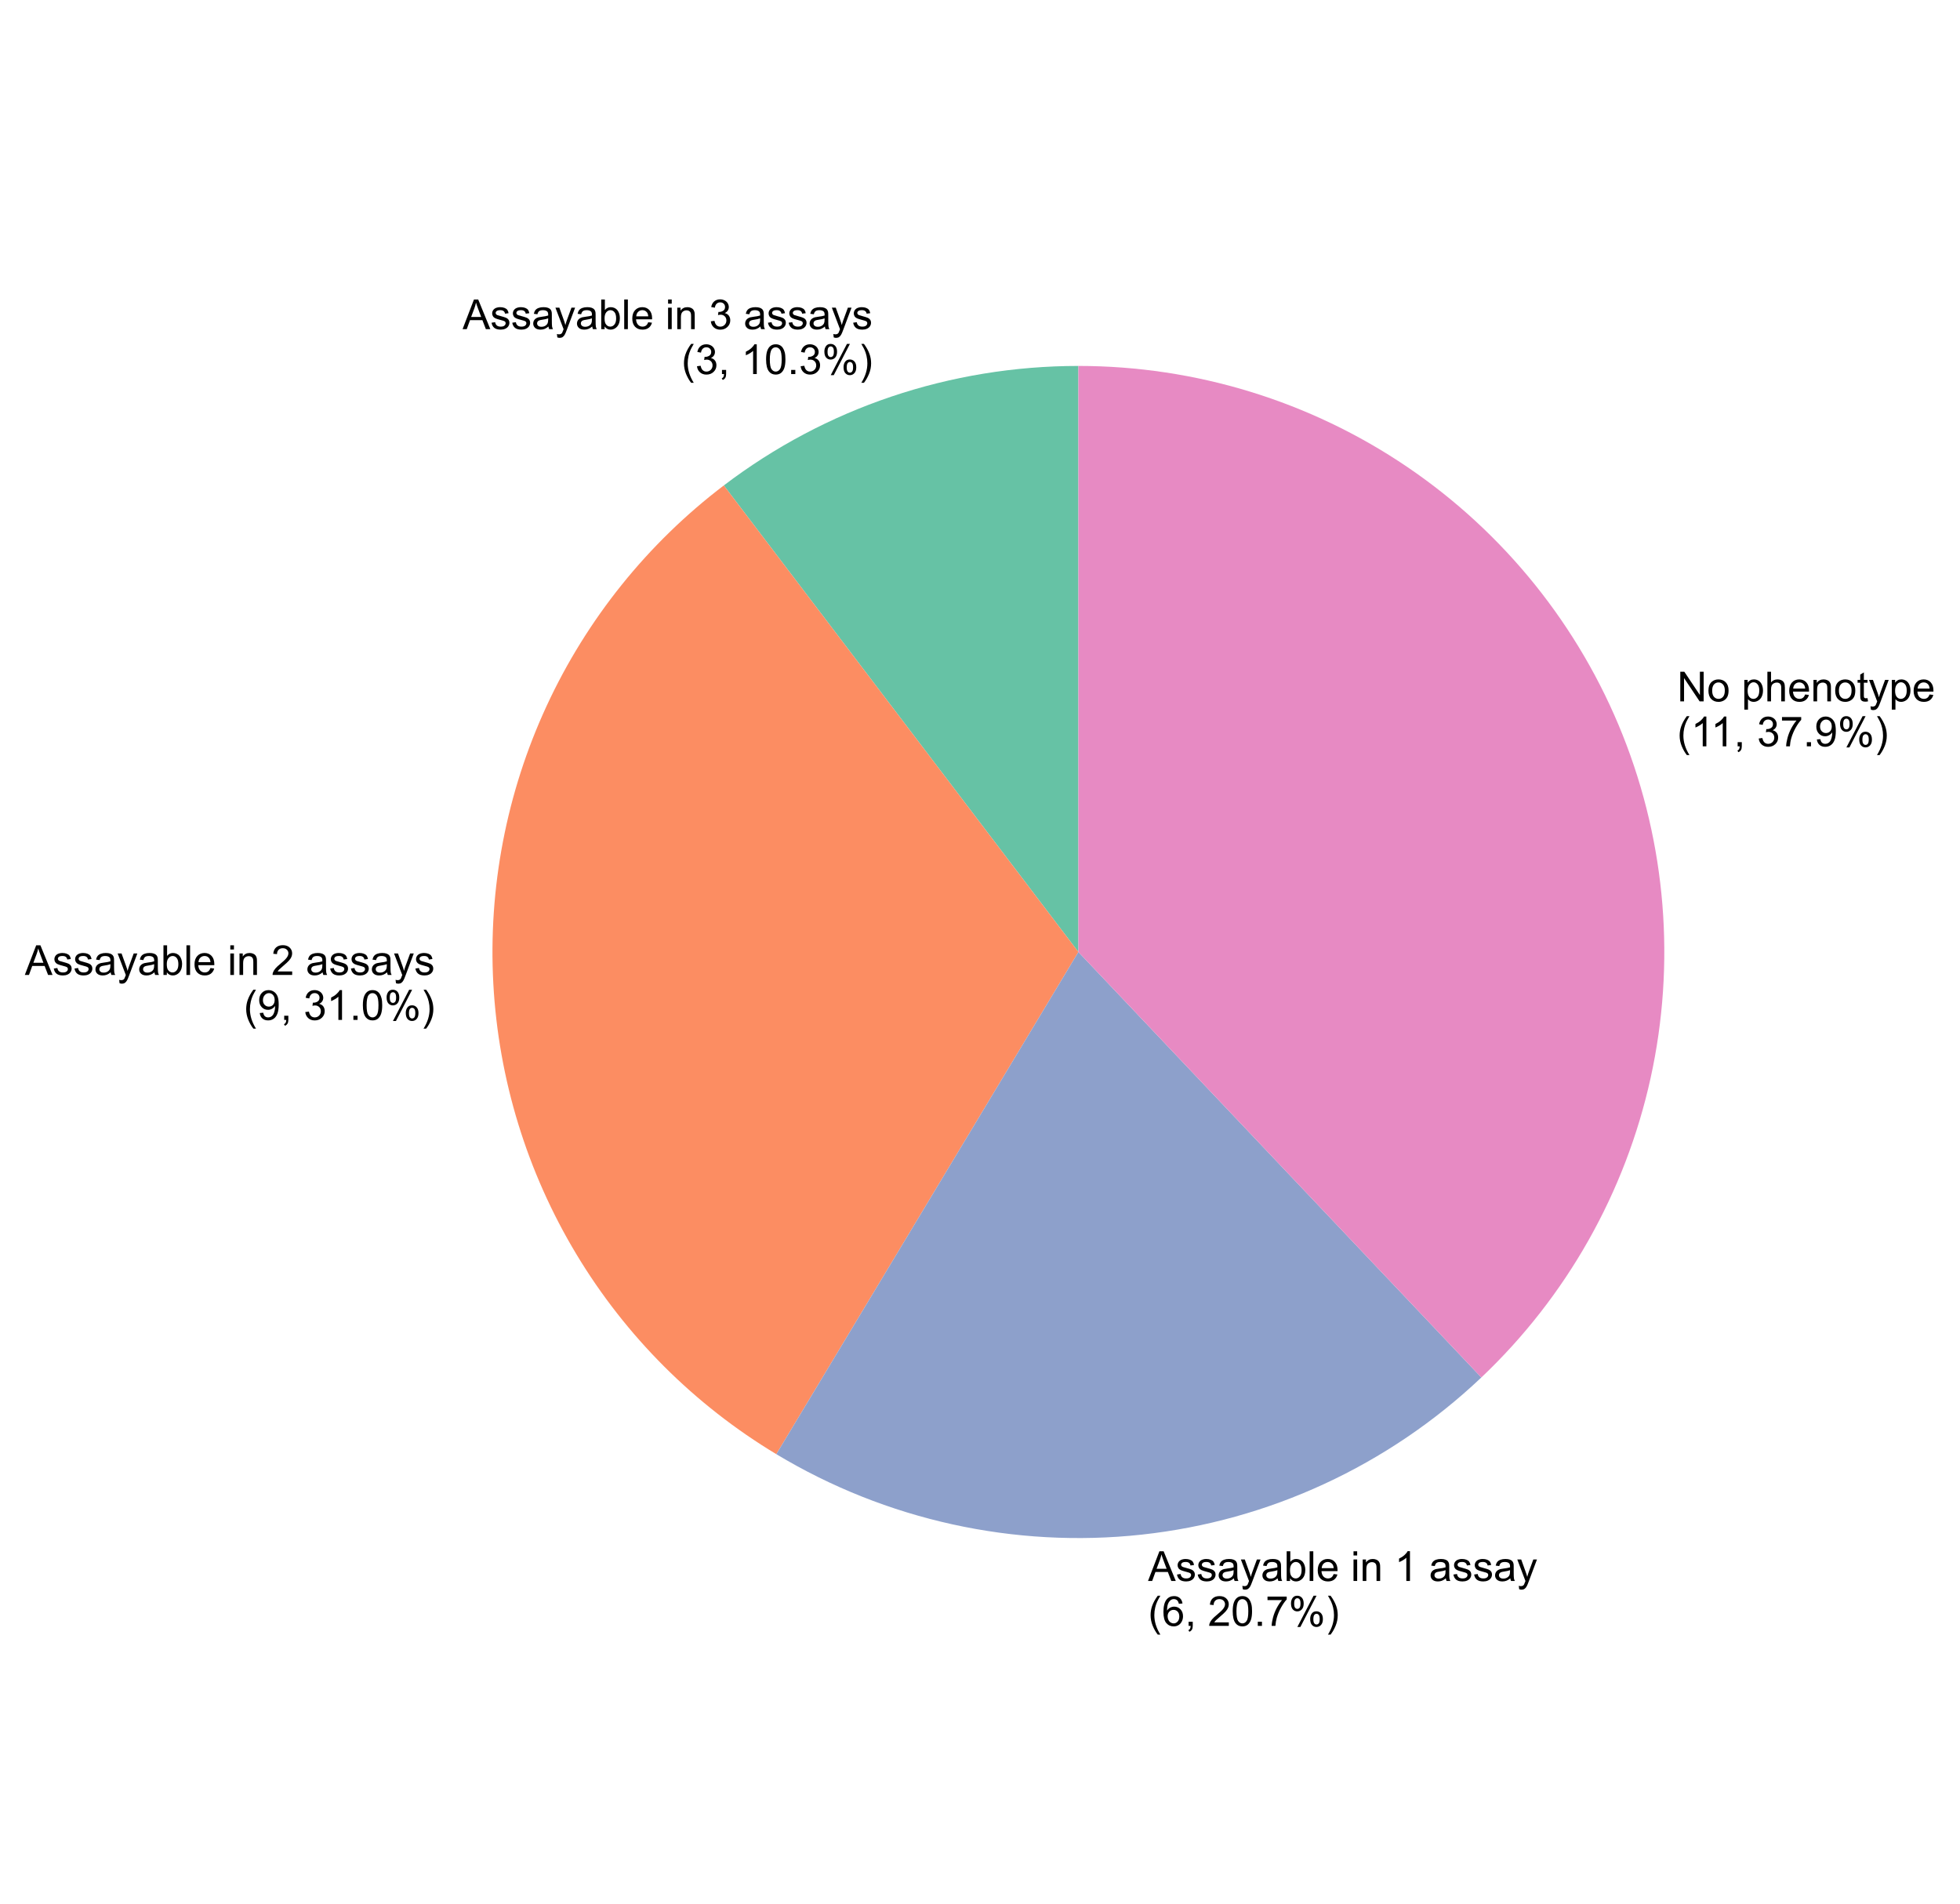
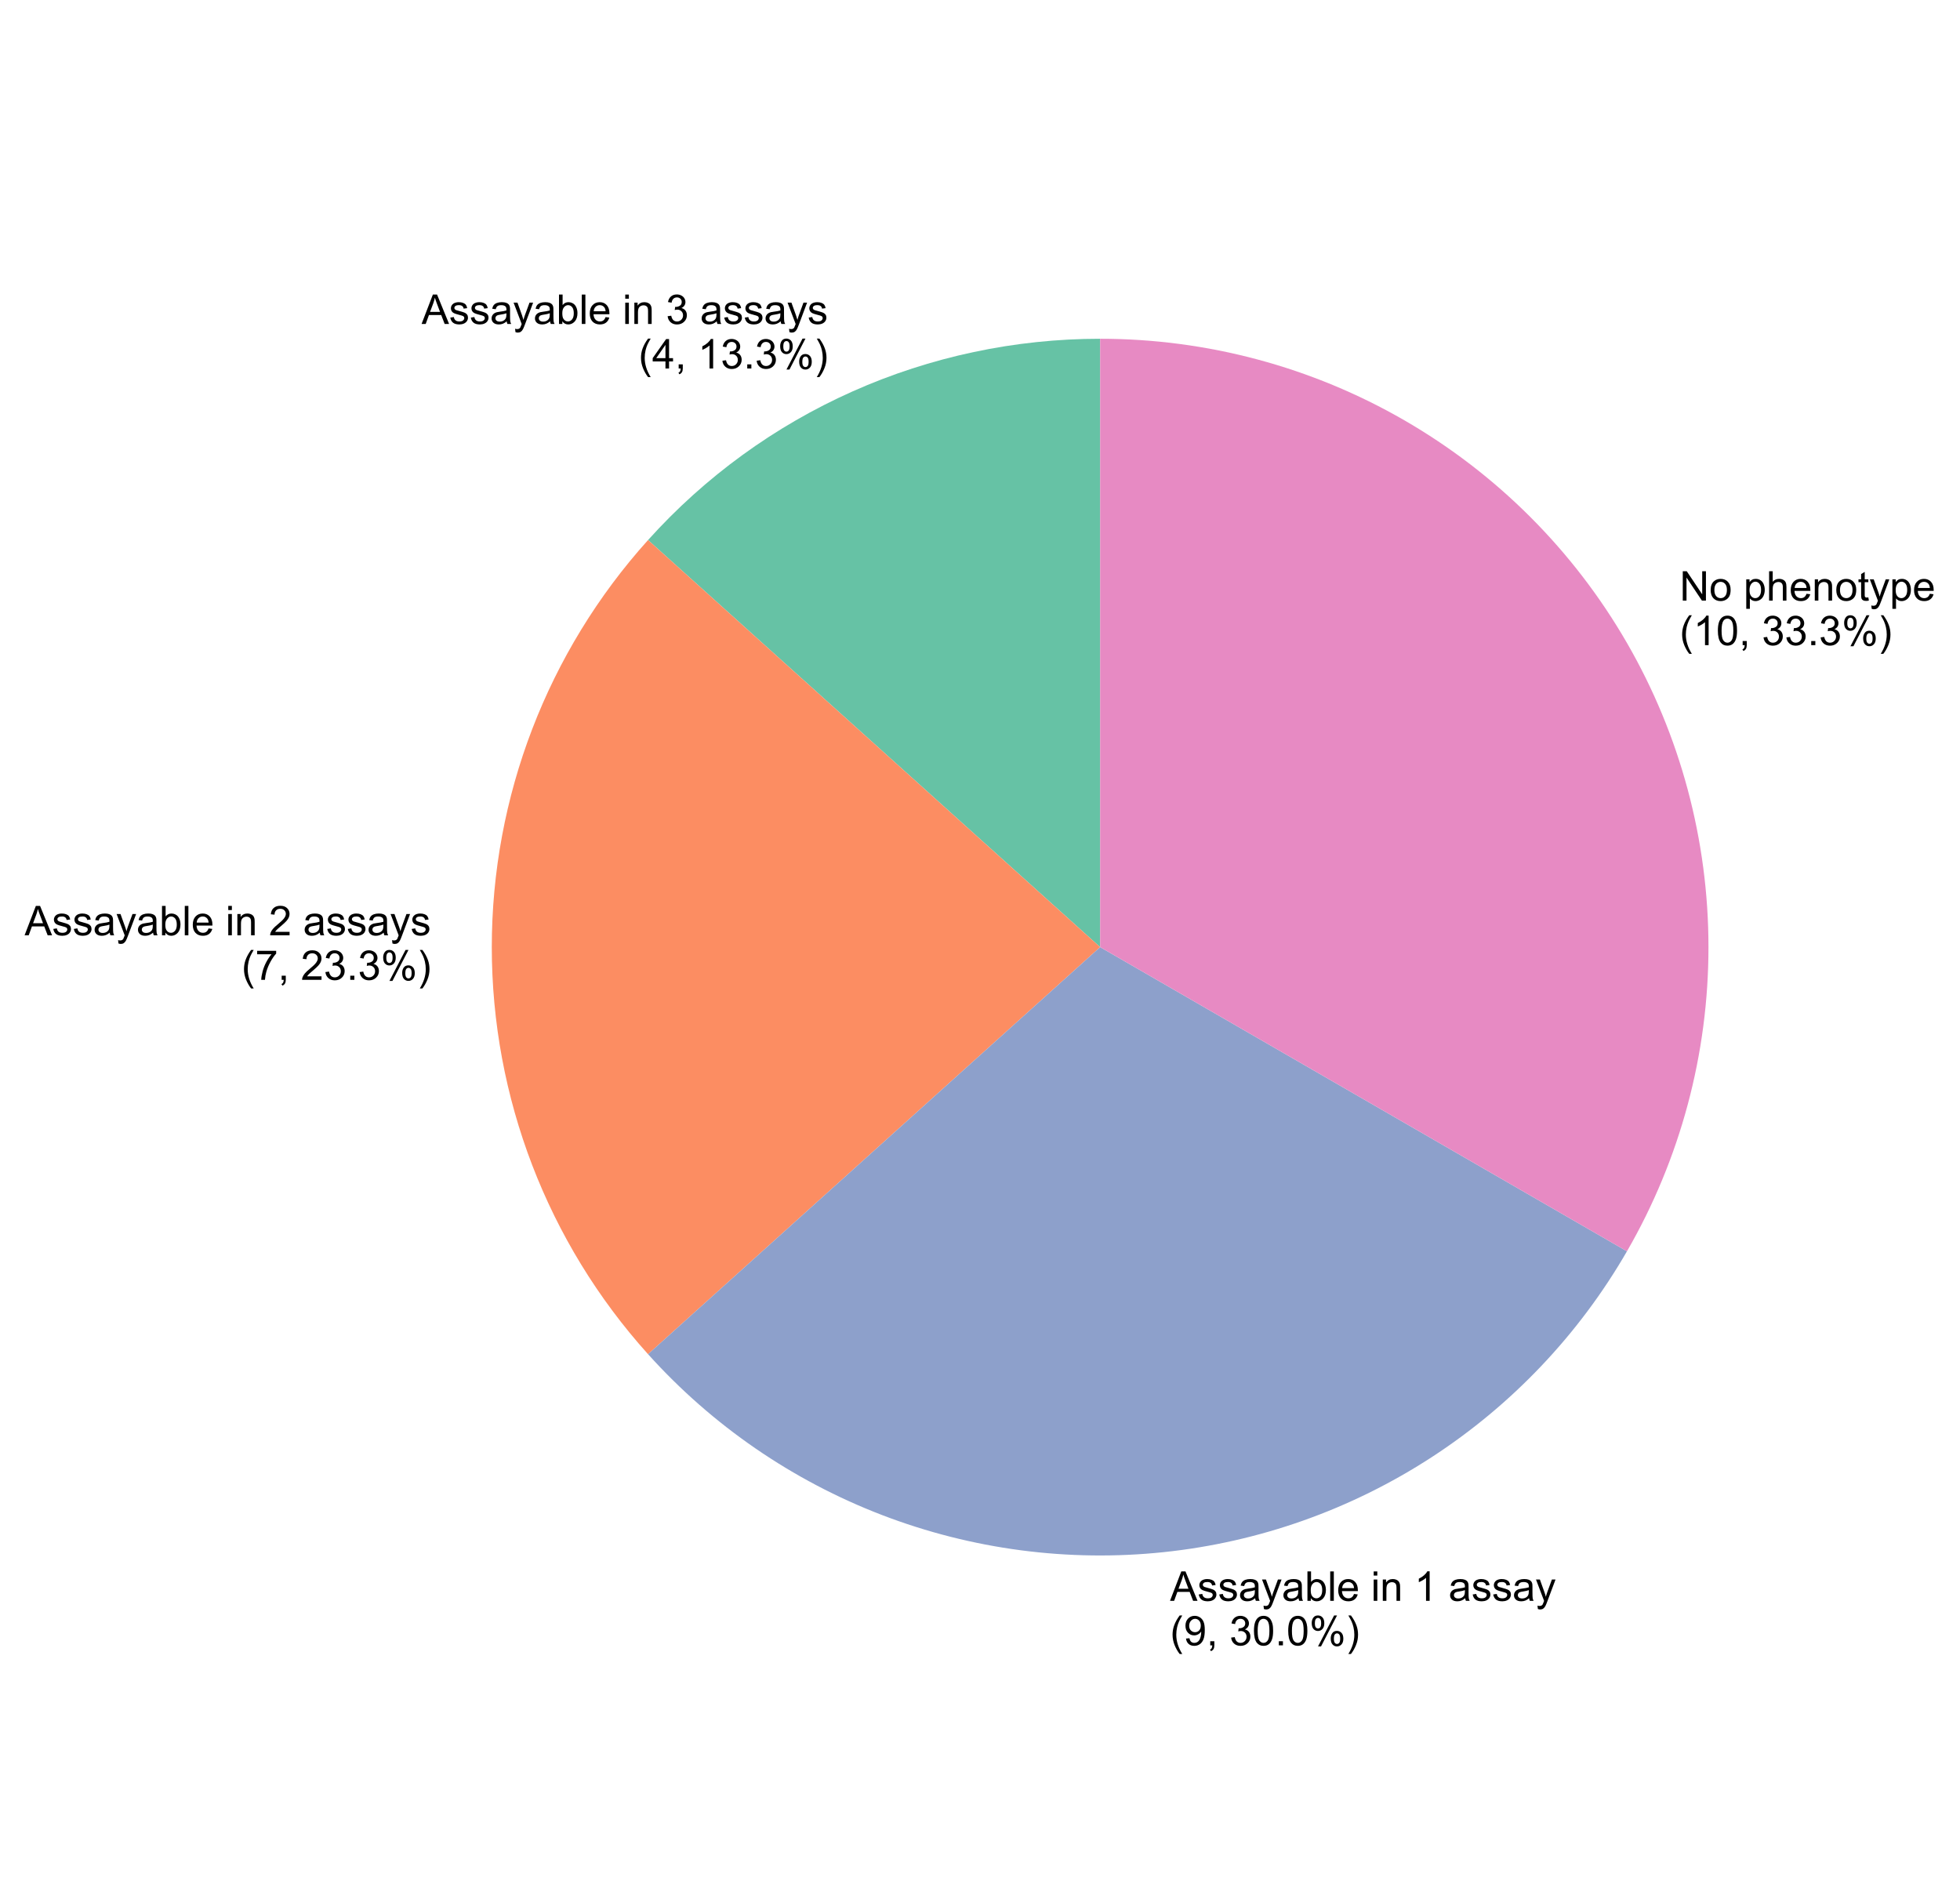
- <svg xmlns="http://www.w3.org/2000/svg" xmlns:xlink="http://www.w3.org/1999/xlink" width="567.611pt" height="551.263pt" viewBox="0 0 567.611 551.263" version="1.1">
+ <svg xmlns="http://www.w3.org/2000/svg" xmlns:xlink="http://www.w3.org/1999/xlink" width="572.699pt" height="553.463pt" viewBox="0 0 572.699 553.463" version="1.1">
  <defs>
    <style type="text/css">*{stroke-linejoin: round; stroke-linecap: butt}</style>
  </defs>
  <g id="figure_1">
    <g id="patch_1">
-       <path d="M 0 551.263  L 567.611 551.263  L 567.611 0  L 0 0  L 0 551.263  z " style="fill: none" />
+       <path d="M 0 553.463  L 572.699 553.463  L 572.699 0  L 0 0  L 0 553.463  z " style="fill: none" />
    </g>
    <g id="axes_1">
      <g id="patch_2">
-         <path d="M 312.299 105.95  C 293.877 105.95 275.577 108.95 258.12 114.832  C 240.662 120.715 224.278 129.401 209.612 140.549  L 312.299 275.632  z " style="fill: #66c2a5" />
+         <path d="M 321.45 98.98  C 296.541 98.98 271.907 104.216 249.152 114.347  C 226.396 124.479 206.022 139.281 189.355 157.792  L 321.45 276.731  z " style="fill: #66c2a5" />
      </g>
      <g id="patch_3">
-         <path d="M 209.612 140.549  C 187.554 157.318 169.935 179.237 158.3 204.384  C 146.666 229.532 141.366 257.15 142.866 284.818  C 144.367 312.486 152.621 339.37 166.906 363.112  C 181.191 386.854 201.077 406.74 224.819 421.025  L 312.299 275.632  z " style="fill: #fc8d62" />
+         <path d="M 189.355 157.792  C 159.971 190.426 143.698 232.818 143.698 276.731  C 143.698 320.644 159.971 363.037 189.355 395.67  L 321.45 276.731  z " style="fill: #fc8d62" />
      </g>
      <g id="patch_4">
-         <path d="M 224.819 421.025  C 256.595 440.143 293.778 448.328 330.645 444.319  C 367.512 440.309 402.066 424.322 428.989 398.82  L 312.299 275.632  z " style="fill: #8da0cb" />
+         <path d="M 189.355 395.67  C 208.124 416.515 231.563 432.625 257.749 442.677  C 283.936 452.729 312.134 456.441 340.03 453.509  C 367.926 450.577 394.736 441.083 418.26 425.806  C 441.785 410.529 461.362 389.899 475.387 365.607  L 321.45 276.731  z " style="fill: #8da0cb" />
      </g>
      <g id="patch_5">
-         <path d="M 428.989 398.82  C 453.635 375.474 470.716 345.262 478.014 312.108  C 485.311 278.955 482.495 244.362 469.929 212.826  C 457.364 181.29 435.62 154.239 407.522 135.188  C 379.425 116.137 346.246 105.95 312.299 105.95  L 312.299 275.632  z " style="fill: #e78ac3" />
+         <path d="M 475.387 365.607  C 490.987 338.587 499.201 307.931 499.201 276.731  C 499.201 245.532 490.987 214.875 475.387 187.856  C 459.787 160.836 437.345 138.394 410.325 122.794  C 383.306 107.194 352.649 98.98 321.45 98.98  L 321.45 276.731  z " style="fill: #e78ac3" />
      </g>
      <g id="matplotlib.axis_1" />
      <g id="matplotlib.axis_2" />
      <g id="text_1">
-         <g transform="translate(133.9785 95.29798) scale(0.12 -0.12)">
+         <g transform="translate(123.1987 94.65446) scale(0.12 -0.12)">
          <defs>
            <path id="ArialMT-41" d="M -9 0  L 1750 4581  L 2403 4581  L 4278 0  L 3588 0  L 3053 1388  L 1138 1388  L 634 0  L -9 0  z M 1313 1881  L 2866 1881  L 2388 3150  Q 2169 3728 2063 4100  Q 1975 3659 1816 3225  L 1313 1881  z " transform="scale(0.015625)" />
            <path id="ArialMT-73" d="M 197 991  L 753 1078  Q 800 744 1014 566  Q 1228 388 1613 388  Q 2000 388 2187 545  Q 2375 703 2375 916  Q 2375 1106 2209 1216  Q 2094 1291 1634 1406  Q 1016 1563 777 1677  Q 538 1791 414 1992  Q 291 2194 291 2438  Q 291 2659 392 2848  Q 494 3038 669 3163  Q 800 3259 1026 3326  Q 1253 3394 1513 3394  Q 1903 3394 2198 3281  Q 2494 3169 2634 2976  Q 2775 2784 2828 2463  L 2278 2388  Q 2241 2644 2061 2787  Q 1881 2931 1553 2931  Q 1166 2931 1000 2803  Q 834 2675 834 2503  Q 834 2394 903 2306  Q 972 2216 1119 2156  Q 1203 2125 1616 2013  Q 2213 1853 2448 1751  Q 2684 1650 2818 1456  Q 2953 1263 2953 975  Q 2953 694 2789 445  Q 2625 197 2315 61  Q 2006 -75 1616 -75  Q 969 -75 630 194  Q 291 463 197 991  z " transform="scale(0.015625)" />
            <path id="ArialMT-61" d="M 2588 409  Q 2275 144 1986 34  Q 1697 -75 1366 -75  Q 819 -75 525 192  Q 231 459 231 875  Q 231 1119 342 1320  Q 453 1522 633 1644  Q 813 1766 1038 1828  Q 1203 1872 1538 1913  Q 2219 1994 2541 2106  Q 2544 2222 2544 2253  Q 2544 2597 2384 2738  Q 2169 2928 1744 2928  Q 1347 2928 1158 2789  Q 969 2650 878 2297  L 328 2372  Q 403 2725 575 2942  Q 747 3159 1072 3276  Q 1397 3394 1825 3394  Q 2250 3394 2515 3294  Q 2781 3194 2906 3042  Q 3031 2891 3081 2659  Q 3109 2516 3109 2141  L 3109 1391  Q 3109 606 3145 398  Q 3181 191 3288 0  L 2700 0  Q 2613 175 2588 409  z M 2541 1666  Q 2234 1541 1622 1453  Q 1275 1403 1131 1340  Q 988 1278 909 1158  Q 831 1038 831 891  Q 831 666 1001 516  Q 1172 366 1500 366  Q 1825 366 2078 508  Q 2331 650 2450 897  Q 2541 1088 2541 1459  L 2541 1666  z " transform="scale(0.015625)" />
            <path id="ArialMT-79" d="M 397 -1278  L 334 -750  Q 519 -800 656 -800  Q 844 -800 956 -737  Q 1069 -675 1141 -563  Q 1194 -478 1313 -144  Q 1328 -97 1363 -6  L 103 3319  L 709 3319  L 1400 1397  Q 1534 1031 1641 628  Q 1738 1016 1872 1384  L 2581 3319  L 3144 3319  L 1881 -56  Q 1678 -603 1566 -809  Q 1416 -1088 1222 -1217  Q 1028 -1347 759 -1347  Q 597 -1347 397 -1278  z " transform="scale(0.015625)" />
            <path id="ArialMT-62" d="M 941 0  L 419 0  L 419 4581  L 981 4581  L 981 2947  Q 1338 3394 1891 3394  Q 2197 3394 2470 3270  Q 2744 3147 2920 2923  Q 3097 2700 3197 2384  Q 3297 2069 3297 1709  Q 3297 856 2875 390  Q 2453 -75 1863 -75  Q 1275 -75 941 416  L 941 0  z M 934 1684  Q 934 1088 1097 822  Q 1363 388 1816 388  Q 2184 388 2453 708  Q 2722 1028 2722 1663  Q 2722 2313 2464 2622  Q 2206 2931 1841 2931  Q 1472 2931 1203 2611  Q 934 2291 934 1684  z " transform="scale(0.015625)" />
            <path id="ArialMT-6c" d="M 409 0  L 409 4581  L 972 4581  L 972 0  L 409 0  z " transform="scale(0.015625)" />
            <path id="ArialMT-65" d="M 2694 1069  L 3275 997  Q 3138 488 2766 206  Q 2394 -75 1816 -75  Q 1088 -75 661 373  Q 234 822 234 1631  Q 234 2469 665 2931  Q 1097 3394 1784 3394  Q 2450 3394 2872 2941  Q 3294 2488 3294 1666  Q 3294 1616 3291 1516  L 816 1516  Q 847 969 1125 678  Q 1403 388 1819 388  Q 2128 388 2347 550  Q 2566 713 2694 1069  z M 847 1978  L 2700 1978  Q 2663 2397 2488 2606  Q 2219 2931 1791 2931  Q 1403 2931 1139 2672  Q 875 2413 847 1978  z " transform="scale(0.015625)" />
            <path id="ArialMT-20" transform="scale(0.015625)" />
            <path id="ArialMT-69" d="M 425 3934  L 425 4581  L 988 4581  L 988 3934  L 425 3934  z M 425 0  L 425 3319  L 988 3319  L 988 0  L 425 0  z " transform="scale(0.015625)" />
            <path id="ArialMT-6e" d="M 422 0  L 422 3319  L 928 3319  L 928 2847  Q 1294 3394 1984 3394  Q 2284 3394 2536 3286  Q 2788 3178 2913 3003  Q 3038 2828 3088 2588  Q 3119 2431 3119 2041  L 3119 0  L 2556 0  L 2556 2019  Q 2556 2363 2490 2533  Q 2425 2703 2258 2804  Q 2091 2906 1866 2906  Q 1506 2906 1245 2678  Q 984 2450 984 1813  L 984 0  L 422 0  z " transform="scale(0.015625)" />
            <path id="ArialMT-33" d="M 269 1209  L 831 1284  Q 928 806 1161 595  Q 1394 384 1728 384  Q 2125 384 2398 659  Q 2672 934 2672 1341  Q 2672 1728 2419 1979  Q 2166 2231 1775 2231  Q 1616 2231 1378 2169  L 1441 2663  Q 1497 2656 1531 2656  Q 1891 2656 2178 2843  Q 2466 3031 2466 3422  Q 2466 3731 2256 3934  Q 2047 4138 1716 4138  Q 1388 4138 1169 3931  Q 950 3725 888 3313  L 325 3413  Q 428 3978 793 4289  Q 1159 4600 1703 4600  Q 2078 4600 2393 4439  Q 2709 4278 2876 4000  Q 3044 3722 3044 3409  Q 3044 3113 2884 2869  Q 2725 2625 2413 2481  Q 2819 2388 3044 2092  Q 3269 1797 3269 1353  Q 3269 753 2831 336  Q 2394 -81 1725 -81  Q 1122 -81 723 278  Q 325 638 269 1209  z " transform="scale(0.015625)" />
          </defs>
          <use xlink:href="#ArialMT-41" />
          <use xlink:href="#ArialMT-73" x="66.699" />
          <use xlink:href="#ArialMT-73" x="116.699" />
          <use xlink:href="#ArialMT-61" x="166.699" />
          <use xlink:href="#ArialMT-79" x="222.314" />
          <use xlink:href="#ArialMT-61" x="272.314" />
          <use xlink:href="#ArialMT-62" x="327.93" />
          <use xlink:href="#ArialMT-6c" x="383.545" />
          <use xlink:href="#ArialMT-65" x="405.762" />
          <use xlink:href="#ArialMT-20" x="461.377" />
          <use xlink:href="#ArialMT-69" x="489.16" />
          <use xlink:href="#ArialMT-6e" x="511.377" />
          <use xlink:href="#ArialMT-20" x="566.992" />
          <use xlink:href="#ArialMT-33" x="594.775" />
          <use xlink:href="#ArialMT-20" x="650.391" />
          <use xlink:href="#ArialMT-61" x="678.174" />
          <use xlink:href="#ArialMT-73" x="733.789" />
          <use xlink:href="#ArialMT-73" x="783.789" />
          <use xlink:href="#ArialMT-61" x="833.789" />
          <use xlink:href="#ArialMT-79" x="889.404" />
          <use xlink:href="#ArialMT-73" x="939.404" />
        </g>
-         <g transform="translate(197.346 108.3064) scale(0.12 -0.12)">
+         <g transform="translate(186.5662 107.6628) scale(0.12 -0.12)">
          <defs>
            <path id="ArialMT-28" d="M 1497 -1347  Q 1031 -759 709 28  Q 388 816 388 1659  Q 388 2403 628 3084  Q 909 3875 1497 4659  L 1900 4659  Q 1522 4009 1400 3731  Q 1209 3300 1100 2831  Q 966 2247 966 1656  Q 966 153 1900 -1347  L 1497 -1347  z " transform="scale(0.015625)" />
+             <path id="ArialMT-34" d="M 2069 0  L 2069 1097  L 81 1097  L 81 1613  L 2172 4581  L 2631 4581  L 2631 1613  L 3250 1613  L 3250 1097  L 2631 1097  L 2631 0  L 2069 0  z M 2069 1613  L 2069 3678  L 634 1613  L 2069 1613  z " transform="scale(0.015625)" />
            <path id="ArialMT-2c" d="M 569 0  L 569 641  L 1209 641  L 1209 0  Q 1209 -353 1084 -570  Q 959 -788 688 -906  L 531 -666  Q 709 -588 793 -436  Q 878 -284 888 0  L 569 0  z " transform="scale(0.015625)" />
            <path id="ArialMT-31" d="M 2384 0  L 1822 0  L 1822 3584  Q 1619 3391 1289 3197  Q 959 3003 697 2906  L 697 3450  Q 1169 3672 1522 3987  Q 1875 4303 2022 4600  L 2384 4600  L 2384 0  z " transform="scale(0.015625)" />
-             <path id="ArialMT-30" d="M 266 2259  Q 266 3072 433 3567  Q 600 4063 929 4331  Q 1259 4600 1759 4600  Q 2128 4600 2406 4451  Q 2684 4303 2865 4023  Q 3047 3744 3150 3342  Q 3253 2941 3253 2259  Q 3253 1453 3087 958  Q 2922 463 2592 192  Q 2263 -78 1759 -78  Q 1097 -78 719 397  Q 266 969 266 2259  z M 844 2259  Q 844 1131 1108 757  Q 1372 384 1759 384  Q 2147 384 2411 759  Q 2675 1134 2675 2259  Q 2675 3391 2411 3762  Q 2147 4134 1753 4134  Q 1366 4134 1134 3806  Q 844 3388 844 2259  z " transform="scale(0.015625)" />
            <path id="ArialMT-2e" d="M 581 0  L 581 641  L 1222 641  L 1222 0  L 581 0  z " transform="scale(0.015625)" />
            <path id="ArialMT-25" d="M 372 3481  Q 372 3972 619 4315  Q 866 4659 1334 4659  Q 1766 4659 2048 4351  Q 2331 4044 2331 3447  Q 2331 2866 2045 2552  Q 1759 2238 1341 2238  Q 925 2238 648 2547  Q 372 2856 372 3481  z M 1350 4272  Q 1141 4272 1002 4090  Q 863 3909 863 3425  Q 863 2984 1003 2804  Q 1144 2625 1350 2625  Q 1563 2625 1702 2806  Q 1841 2988 1841 3469  Q 1841 3913 1700 4092  Q 1559 4272 1350 4272  z M 1353 -169  L 3859 4659  L 4316 4659  L 1819 -169  L 1353 -169  z M 3334 1075  Q 3334 1569 3581 1911  Q 3828 2253 4300 2253  Q 4731 2253 5014 1945  Q 5297 1638 5297 1041  Q 5297 459 5011 145  Q 4725 -169 4303 -169  Q 3888 -169 3611 142  Q 3334 453 3334 1075  z M 4316 1866  Q 4103 1866 3964 1684  Q 3825 1503 3825 1019  Q 3825 581 3965 400  Q 4106 219 4313 219  Q 4528 219 4667 400  Q 4806 581 4806 1063  Q 4806 1506 4665 1686  Q 4525 1866 4316 1866  z " transform="scale(0.015625)" />
            <path id="ArialMT-29" d="M 791 -1347  L 388 -1347  Q 1322 153 1322 1656  Q 1322 2244 1188 2822  Q 1081 3291 891 3722  Q 769 4003 388 4659  L 791 4659  Q 1378 3875 1659 3084  Q 1900 2403 1900 1659  Q 1900 816 1576 28  Q 1253 -759 791 -1347  z " transform="scale(0.015625)" />
          </defs>
          <use xlink:href="#ArialMT-28" />
-           <use xlink:href="#ArialMT-33" x="33.301" />
+           <use xlink:href="#ArialMT-34" x="33.301" />
          <use xlink:href="#ArialMT-2c" x="88.916" />
          <use xlink:href="#ArialMT-20" x="116.699" />
          <use xlink:href="#ArialMT-31" x="144.482" />
-           <use xlink:href="#ArialMT-30" x="200.098" />
+           <use xlink:href="#ArialMT-33" x="200.098" />
          <use xlink:href="#ArialMT-2e" x="255.713" />
          <use xlink:href="#ArialMT-33" x="283.496" />
          <use xlink:href="#ArialMT-25" x="339.111" />
          <use xlink:href="#ArialMT-29" x="428.027" />
        </g>
      </g>
      <g id="text_2">
-         <g transform="translate(7.2 282.2823) scale(0.12 -0.12)">
+         <g transform="translate(7.2 273.2769) scale(0.12 -0.12)">
          <defs>
            <path id="ArialMT-32" d="M 3222 541  L 3222 0  L 194 0  Q 188 203 259 391  Q 375 700 629 1000  Q 884 1300 1366 1694  Q 2113 2306 2375 2664  Q 2638 3022 2638 3341  Q 2638 3675 2398 3904  Q 2159 4134 1775 4134  Q 1369 4134 1125 3890  Q 881 3647 878 3216  L 300 3275  Q 359 3922 746 4261  Q 1134 4600 1788 4600  Q 2447 4600 2831 4234  Q 3216 3869 3216 3328  Q 3216 3053 3103 2787  Q 2991 2522 2730 2228  Q 2469 1934 1863 1422  Q 1356 997 1212 845  Q 1069 694 975 541  L 3222 541  z " transform="scale(0.015625)" />
          </defs>
          <use xlink:href="#ArialMT-41" />
          <use xlink:href="#ArialMT-73" x="66.699" />
          <use xlink:href="#ArialMT-73" x="116.699" />
          <use xlink:href="#ArialMT-61" x="166.699" />
          <use xlink:href="#ArialMT-79" x="222.314" />
          <use xlink:href="#ArialMT-61" x="272.314" />
          <use xlink:href="#ArialMT-62" x="327.93" />
          <use xlink:href="#ArialMT-6c" x="383.545" />
          <use xlink:href="#ArialMT-65" x="405.762" />
          <use xlink:href="#ArialMT-20" x="461.377" />
          <use xlink:href="#ArialMT-69" x="489.16" />
          <use xlink:href="#ArialMT-6e" x="511.377" />
          <use xlink:href="#ArialMT-20" x="566.992" />
          <use xlink:href="#ArialMT-32" x="594.775" />
          <use xlink:href="#ArialMT-20" x="650.391" />
          <use xlink:href="#ArialMT-61" x="678.174" />
          <use xlink:href="#ArialMT-73" x="733.789" />
          <use xlink:href="#ArialMT-73" x="783.789" />
          <use xlink:href="#ArialMT-61" x="833.789" />
          <use xlink:href="#ArialMT-79" x="889.404" />
          <use xlink:href="#ArialMT-73" x="939.404" />
        </g>
-         <g transform="translate(70.5675 295.2906) scale(0.12 -0.12)">
-           <defs>
-             <path id="ArialMT-39" d="M 350 1059  L 891 1109  Q 959 728 1153 556  Q 1347 384 1650 384  Q 1909 384 2104 503  Q 2300 622 2425 820  Q 2550 1019 2634 1356  Q 2719 1694 2719 2044  Q 2719 2081 2716 2156  Q 2547 1888 2255 1720  Q 1963 1553 1622 1553  Q 1053 1553 659 1965  Q 266 2378 266 3053  Q 266 3750 677 4175  Q 1088 4600 1706 4600  Q 2153 4600 2523 4359  Q 2894 4119 3086 3673  Q 3278 3228 3278 2384  Q 3278 1506 3087 986  Q 2897 466 2520 194  Q 2144 -78 1638 -78  Q 1100 -78 759 220  Q 419 519 350 1059  z M 2653 3081  Q 2653 3566 2395 3850  Q 2138 4134 1775 4134  Q 1400 4134 1122 3828  Q 844 3522 844 3034  Q 844 2597 1108 2323  Q 1372 2050 1759 2050  Q 2150 2050 2401 2323  Q 2653 2597 2653 3081  z " transform="scale(0.015625)" />
-           </defs>
-           <use xlink:href="#ArialMT-28" />
-           <use xlink:href="#ArialMT-39" x="33.301" />
+         <g transform="translate(70.5675 286.2853) scale(0.12 -0.12)">
+           <defs>
+             <path id="ArialMT-37" d="M 303 3981  L 303 4522  L 3269 4522  L 3269 4084  Q 2831 3619 2401 2847  Q 1972 2075 1738 1259  Q 1569 684 1522 0  L 944 0  Q 953 541 1156 1306  Q 1359 2072 1739 2783  Q 2119 3494 2547 3981  L 303 3981  z " transform="scale(0.015625)" />
+           </defs>
+           <use xlink:href="#ArialMT-28" />
+           <use xlink:href="#ArialMT-37" x="33.301" />
          <use xlink:href="#ArialMT-2c" x="88.916" />
          <use xlink:href="#ArialMT-20" x="116.699" />
-           <use xlink:href="#ArialMT-33" x="144.482" />
-           <use xlink:href="#ArialMT-31" x="200.098" />
+           <use xlink:href="#ArialMT-32" x="144.482" />
+           <use xlink:href="#ArialMT-33" x="200.098" />
          <use xlink:href="#ArialMT-2e" x="255.713" />
-           <use xlink:href="#ArialMT-30" x="283.496" />
+           <use xlink:href="#ArialMT-33" x="283.496" />
          <use xlink:href="#ArialMT-25" x="339.111" />
          <use xlink:href="#ArialMT-29" x="428.027" />
        </g>
      </g>
      <g id="text_3">
-         <g transform="translate(332.4796 457.7329) scale(0.12 -0.12)">
+         <g transform="translate(341.8878 467.7323) scale(0.12 -0.12)">
          <use xlink:href="#ArialMT-41" />
          <use xlink:href="#ArialMT-73" x="66.699" />
          <use xlink:href="#ArialMT-73" x="116.699" />
          <use xlink:href="#ArialMT-61" x="166.699" />
          <use xlink:href="#ArialMT-79" x="222.314" />
          <use xlink:href="#ArialMT-61" x="272.314" />
          <use xlink:href="#ArialMT-62" x="327.93" />
          <use xlink:href="#ArialMT-6c" x="383.545" />
          <use xlink:href="#ArialMT-65" x="405.762" />
          <use xlink:href="#ArialMT-20" x="461.377" />
          <use xlink:href="#ArialMT-69" x="489.16" />
          <use xlink:href="#ArialMT-6e" x="511.377" />
          <use xlink:href="#ArialMT-20" x="566.992" />
          <use xlink:href="#ArialMT-31" x="594.775" />
          <use xlink:href="#ArialMT-20" x="650.391" />
          <use xlink:href="#ArialMT-61" x="678.174" />
          <use xlink:href="#ArialMT-73" x="733.789" />
          <use xlink:href="#ArialMT-73" x="783.789" />
          <use xlink:href="#ArialMT-61" x="833.789" />
          <use xlink:href="#ArialMT-79" x="889.404" />
        </g>
-         <g transform="translate(332.4796 470.7413) scale(0.12 -0.12)">
-           <defs>
-             <path id="ArialMT-36" d="M 3184 3459  L 2625 3416  Q 2550 3747 2413 3897  Q 2184 4138 1850 4138  Q 1581 4138 1378 3988  Q 1113 3794 959 3422  Q 806 3050 800 2363  Q 1003 2672 1297 2822  Q 1591 2972 1913 2972  Q 2475 2972 2870 2558  Q 3266 2144 3266 1488  Q 3266 1056 3080 686  Q 2894 316 2569 119  Q 2244 -78 1831 -78  Q 1128 -78 684 439  Q 241 956 241 2144  Q 241 3472 731 4075  Q 1159 4600 1884 4600  Q 2425 4600 2770 4297  Q 3116 3994 3184 3459  z M 888 1484  Q 888 1194 1011 928  Q 1134 663 1356 523  Q 1578 384 1822 384  Q 2178 384 2434 671  Q 2691 959 2691 1453  Q 2691 1928 2437 2201  Q 2184 2475 1800 2475  Q 1419 2475 1153 2201  Q 888 1928 888 1484  z " transform="scale(0.015625)" />
-             <path id="ArialMT-37" d="M 303 3981  L 303 4522  L 3269 4522  L 3269 4084  Q 2831 3619 2401 2847  Q 1972 2075 1738 1259  Q 1569 684 1522 0  L 944 0  Q 953 541 1156 1306  Q 1359 2072 1739 2783  Q 2119 3494 2547 3981  L 303 3981  z " transform="scale(0.015625)" />
-           </defs>
-           <use xlink:href="#ArialMT-28" />
-           <use xlink:href="#ArialMT-36" x="33.301" />
+         <g transform="translate(341.8878 480.7407) scale(0.12 -0.12)">
+           <defs>
+             <path id="ArialMT-39" d="M 350 1059  L 891 1109  Q 959 728 1153 556  Q 1347 384 1650 384  Q 1909 384 2104 503  Q 2300 622 2425 820  Q 2550 1019 2634 1356  Q 2719 1694 2719 2044  Q 2719 2081 2716 2156  Q 2547 1888 2255 1720  Q 1963 1553 1622 1553  Q 1053 1553 659 1965  Q 266 2378 266 3053  Q 266 3750 677 4175  Q 1088 4600 1706 4600  Q 2153 4600 2523 4359  Q 2894 4119 3086 3673  Q 3278 3228 3278 2384  Q 3278 1506 3087 986  Q 2897 466 2520 194  Q 2144 -78 1638 -78  Q 1100 -78 759 220  Q 419 519 350 1059  z M 2653 3081  Q 2653 3566 2395 3850  Q 2138 4134 1775 4134  Q 1400 4134 1122 3828  Q 844 3522 844 3034  Q 844 2597 1108 2323  Q 1372 2050 1759 2050  Q 2150 2050 2401 2323  Q 2653 2597 2653 3081  z " transform="scale(0.015625)" />
+             <path id="ArialMT-30" d="M 266 2259  Q 266 3072 433 3567  Q 600 4063 929 4331  Q 1259 4600 1759 4600  Q 2128 4600 2406 4451  Q 2684 4303 2865 4023  Q 3047 3744 3150 3342  Q 3253 2941 3253 2259  Q 3253 1453 3087 958  Q 2922 463 2592 192  Q 2263 -78 1759 -78  Q 1097 -78 719 397  Q 266 969 266 2259  z M 844 2259  Q 844 1131 1108 757  Q 1372 384 1759 384  Q 2147 384 2411 759  Q 2675 1134 2675 2259  Q 2675 3391 2411 3762  Q 2147 4134 1753 4134  Q 1366 4134 1134 3806  Q 844 3388 844 2259  z " transform="scale(0.015625)" />
+           </defs>
+           <use xlink:href="#ArialMT-28" />
+           <use xlink:href="#ArialMT-39" x="33.301" />
          <use xlink:href="#ArialMT-2c" x="88.916" />
          <use xlink:href="#ArialMT-20" x="116.699" />
-           <use xlink:href="#ArialMT-32" x="144.482" />
+           <use xlink:href="#ArialMT-33" x="144.482" />
          <use xlink:href="#ArialMT-30" x="200.098" />
          <use xlink:href="#ArialMT-2e" x="255.713" />
-           <use xlink:href="#ArialMT-37" x="283.496" />
+           <use xlink:href="#ArialMT-30" x="283.496" />
          <use xlink:href="#ArialMT-25" x="339.111" />
          <use xlink:href="#ArialMT-29" x="428.027" />
        </g>
      </g>
      <g id="text_4">
-         <g transform="translate(485.6925 203.0732) scale(0.12 -0.12)">
+         <g transform="translate(490.7807 175.4957) scale(0.12 -0.12)">
          <defs>
            <path id="ArialMT-4e" d="M 488 0  L 488 4581  L 1109 4581  L 3516 984  L 3516 4581  L 4097 4581  L 4097 0  L 3475 0  L 1069 3600  L 1069 0  L 488 0  z " transform="scale(0.015625)" />
            <path id="ArialMT-6f" d="M 213 1659  Q 213 2581 725 3025  Q 1153 3394 1769 3394  Q 2453 3394 2887 2945  Q 3322 2497 3322 1706  Q 3322 1066 3130 698  Q 2938 331 2570 128  Q 2203 -75 1769 -75  Q 1072 -75 642 372  Q 213 819 213 1659  z M 791 1659  Q 791 1022 1069 705  Q 1347 388 1769 388  Q 2188 388 2466 706  Q 2744 1025 2744 1678  Q 2744 2294 2464 2611  Q 2184 2928 1769 2928  Q 1347 2928 1069 2612  Q 791 2297 791 1659  z " transform="scale(0.015625)" />
            <path id="ArialMT-70" d="M 422 -1272  L 422 3319  L 934 3319  L 934 2888  Q 1116 3141 1344 3267  Q 1572 3394 1897 3394  Q 2322 3394 2647 3175  Q 2972 2956 3137 2557  Q 3303 2159 3303 1684  Q 3303 1175 3120 767  Q 2938 359 2589 142  Q 2241 -75 1856 -75  Q 1575 -75 1351 44  Q 1128 163 984 344  L 984 -1272  L 422 -1272  z M 931 1641  Q 931 1000 1190 694  Q 1450 388 1819 388  Q 2194 388 2461 705  Q 2728 1022 2728 1688  Q 2728 2322 2467 2637  Q 2206 2953 1844 2953  Q 1484 2953 1207 2617  Q 931 2281 931 1641  z " transform="scale(0.015625)" />
            <path id="ArialMT-68" d="M 422 0  L 422 4581  L 984 4581  L 984 2938  Q 1378 3394 1978 3394  Q 2347 3394 2619 3248  Q 2891 3103 3008 2847  Q 3125 2591 3125 2103  L 3125 0  L 2563 0  L 2563 2103  Q 2563 2525 2380 2717  Q 2197 2909 1863 2909  Q 1613 2909 1392 2779  Q 1172 2650 1078 2428  Q 984 2206 984 1816  L 984 0  L 422 0  z " transform="scale(0.015625)" />
            <path id="ArialMT-74" d="M 1650 503  L 1731 6  Q 1494 -44 1306 -44  Q 1000 -44 831 53  Q 663 150 594 308  Q 525 466 525 972  L 525 2881  L 113 2881  L 113 3319  L 525 3319  L 525 4141  L 1084 4478  L 1084 3319  L 1650 3319  L 1650 2881  L 1084 2881  L 1084 941  Q 1084 700 1114 631  Q 1144 563 1211 522  Q 1278 481 1403 481  Q 1497 481 1650 503  z " transform="scale(0.015625)" />
          </defs>
          <use xlink:href="#ArialMT-4e" />
          <use xlink:href="#ArialMT-6f" x="72.217" />
          <use xlink:href="#ArialMT-20" x="127.832" />
          <use xlink:href="#ArialMT-70" x="155.615" />
          <use xlink:href="#ArialMT-68" x="211.23" />
          <use xlink:href="#ArialMT-65" x="266.846" />
          <use xlink:href="#ArialMT-6e" x="322.461" />
          <use xlink:href="#ArialMT-6f" x="378.076" />
          <use xlink:href="#ArialMT-74" x="433.691" />
          <use xlink:href="#ArialMT-79" x="461.475" />
          <use xlink:href="#ArialMT-70" x="511.475" />
          <use xlink:href="#ArialMT-65" x="567.09" />
        </g>
-         <g transform="translate(485.6925 216.0816) scale(0.12 -0.12)">
+         <g transform="translate(490.7807 188.5041) scale(0.12 -0.12)">
          <use xlink:href="#ArialMT-28" />
          <use xlink:href="#ArialMT-31" x="33.301" />
-           <use xlink:href="#ArialMT-31" x="81.541" />
-           <use xlink:href="#ArialMT-2c" x="137.156" />
-           <use xlink:href="#ArialMT-20" x="164.939" />
-           <use xlink:href="#ArialMT-33" x="192.723" />
-           <use xlink:href="#ArialMT-37" x="248.338" />
-           <use xlink:href="#ArialMT-2e" x="303.953" />
-           <use xlink:href="#ArialMT-39" x="331.736" />
-           <use xlink:href="#ArialMT-25" x="387.352" />
-           <use xlink:href="#ArialMT-29" x="476.268" />
+           <use xlink:href="#ArialMT-30" x="88.916" />
+           <use xlink:href="#ArialMT-2c" x="144.531" />
+           <use xlink:href="#ArialMT-20" x="172.314" />
+           <use xlink:href="#ArialMT-33" x="200.098" />
+           <use xlink:href="#ArialMT-33" x="255.713" />
+           <use xlink:href="#ArialMT-2e" x="311.328" />
+           <use xlink:href="#ArialMT-33" x="339.111" />
+           <use xlink:href="#ArialMT-25" x="394.727" />
+           <use xlink:href="#ArialMT-29" x="483.643" />
        </g>
      </g>
    </g>
  </g>
</svg>
